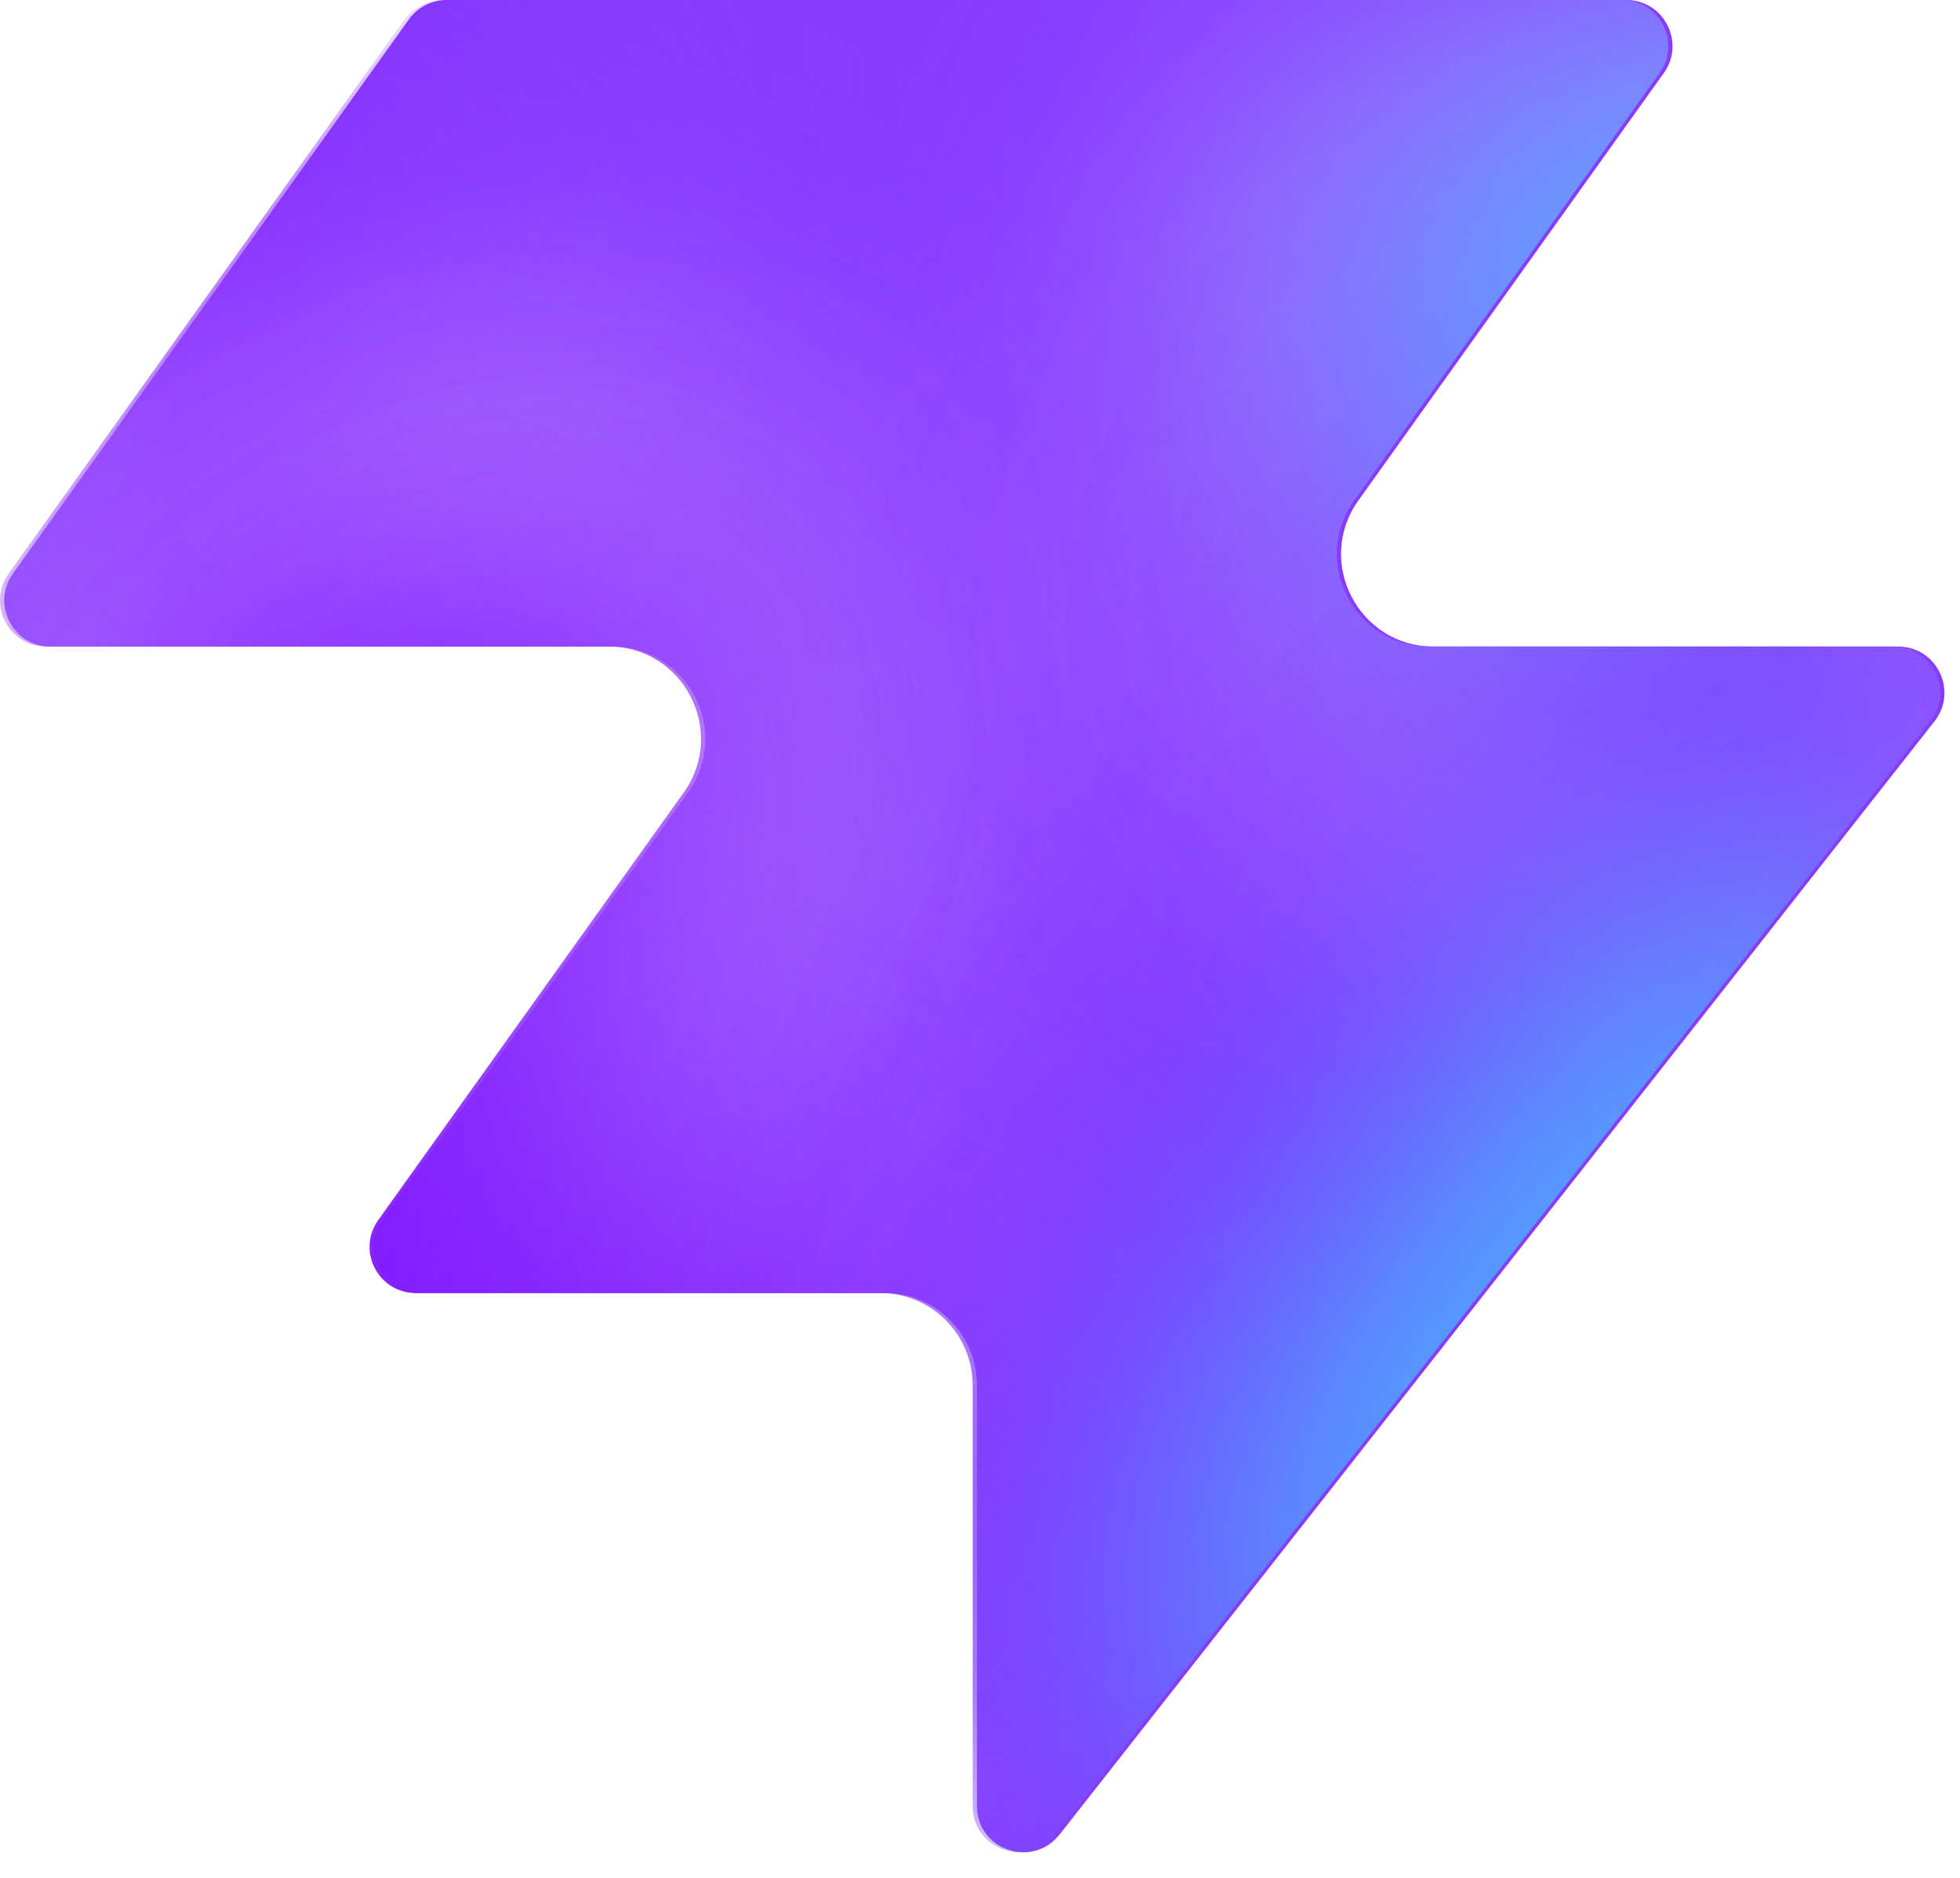
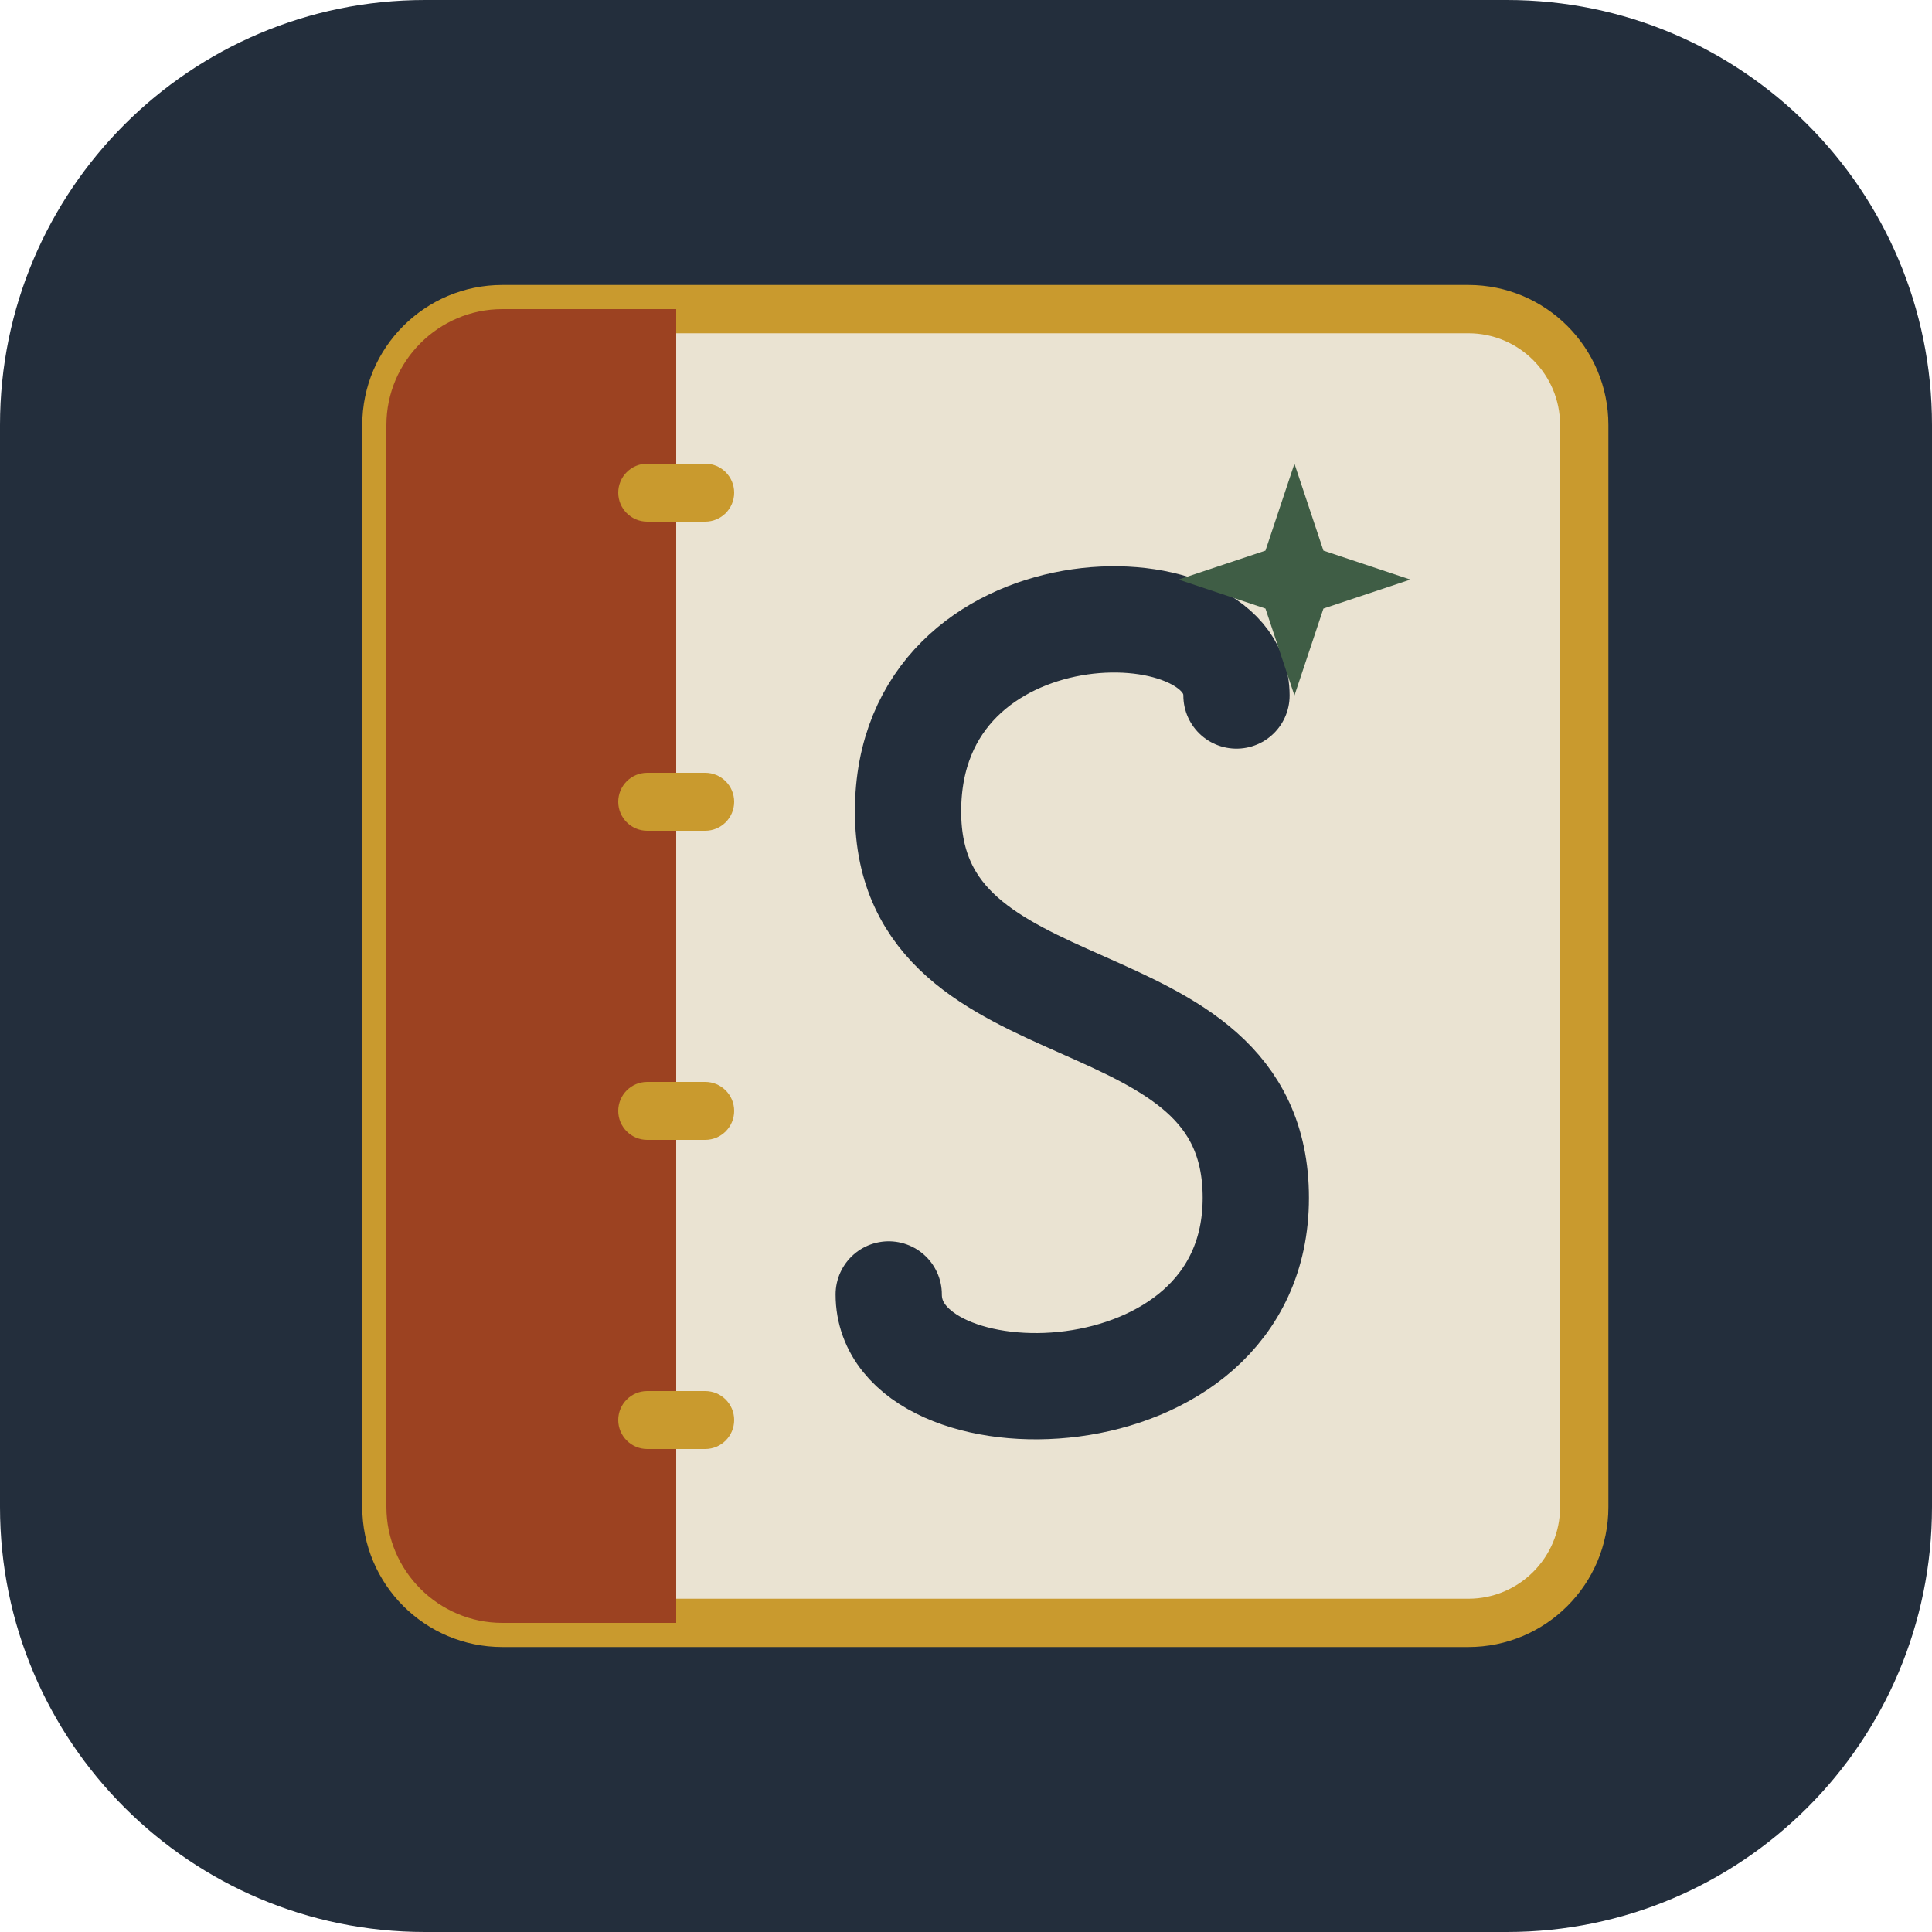
- <svg xmlns="http://www.w3.org/2000/svg" width="48" height="46" fill="none" viewBox="0 0 48 46">
-   <path fill="#863bff" d="M25.946 44.938c-.664.845-2.021.375-2.021-.698V33.937a2.26 2.26 0 0 0-2.262-2.262H10.287c-.92 0-1.456-1.04-.92-1.788l7.48-10.471c1.07-1.497 0-3.578-1.842-3.578H1.237c-.92 0-1.456-1.04-.92-1.788L10.013.474c.214-.297.556-.474.92-.474h28.894c.92 0 1.456 1.04.92 1.788l-7.48 10.471c-1.07 1.498 0 3.579 1.842 3.579h11.377c.943 0 1.473 1.088.89 1.83L25.947 44.94z" style="fill:#863bff;fill:color(display-p3 .525 .23 1);fill-opacity:1" />
-   <mask id="a" width="48" height="46" x="0" y="0" maskUnits="userSpaceOnUse" style="mask-type:alpha">
-     <path fill="#000" d="M25.842 44.938c-.664.844-2.021.375-2.021-.698V33.937a2.26 2.26 0 0 0-2.262-2.262H10.183c-.92 0-1.456-1.04-.92-1.788l7.48-10.471c1.07-1.498 0-3.579-1.842-3.579H1.133c-.92 0-1.456-1.04-.92-1.787L9.91.473c.214-.297.556-.474.92-.474h28.894c.92 0 1.456 1.04.92 1.788l-7.48 10.471c-1.07 1.498 0 3.578 1.842 3.578h11.377c.943 0 1.473 1.088.89 1.832L25.843 44.94z" style="fill:#000;fill-opacity:1" />
-   </mask>
-   <g mask="url(#a)">
-     <g filter="url(#b)">
-       <ellipse cx="5.508" cy="14.704" fill="#ede6ff" rx="5.508" ry="14.704" style="fill:#ede6ff;fill:color(display-p3 .927 .903 1);fill-opacity:1" transform="matrix(.00324 1 1 -.00324 -4.47 31.516)" />
-     </g>
-     <g filter="url(#c)">
-       <ellipse cx="10.399" cy="29.851" fill="#ede6ff" rx="10.399" ry="29.851" style="fill:#ede6ff;fill:color(display-p3 .927 .903 1);fill-opacity:1" transform="matrix(.00324 1 1 -.00324 -39.328 7.883)" />
-     </g>
-     <g filter="url(#d)">
-       <ellipse cx="5.508" cy="30.487" fill="#7e14ff" rx="5.508" ry="30.487" style="fill:#7e14ff;fill:color(display-p3 .492 .077 1);fill-opacity:1" transform="rotate(89.814 -25.913 -14.639)scale(1 -1)" />
-     </g>
-     <g filter="url(#e)">
-       <ellipse cx="5.508" cy="30.599" fill="#7e14ff" rx="5.508" ry="30.599" style="fill:#7e14ff;fill:color(display-p3 .492 .077 1);fill-opacity:1" transform="rotate(89.814 -32.644 -3.334)scale(1 -1)" />
-     </g>
-     <g filter="url(#f)">
-       <ellipse cx="5.508" cy="30.599" fill="#7e14ff" rx="5.508" ry="30.599" style="fill:#7e14ff;fill:color(display-p3 .492 .077 1);fill-opacity:1" transform="matrix(.00324 1 1 -.00324 -34.34 30.47)" />
-     </g>
-     <g filter="url(#g)">
-       <ellipse cx="14.072" cy="22.078" fill="#ede6ff" rx="14.072" ry="22.078" style="fill:#ede6ff;fill:color(display-p3 .927 .903 1);fill-opacity:1" transform="rotate(93.35 24.506 48.493)scale(-1 1)" />
-     </g>
-     <g filter="url(#h)">
-       <ellipse cx="3.47" cy="21.501" fill="#7e14ff" rx="3.47" ry="21.501" style="fill:#7e14ff;fill:color(display-p3 .492 .077 1);fill-opacity:1" transform="rotate(89.009 28.708 47.59)scale(-1 1)" />
-     </g>
-     <g filter="url(#i)">
-       <ellipse cx="3.47" cy="21.501" fill="#7e14ff" rx="3.47" ry="21.501" style="fill:#7e14ff;fill:color(display-p3 .492 .077 1);fill-opacity:1" transform="rotate(89.009 28.708 47.59)scale(-1 1)" />
-     </g>
-     <g filter="url(#j)">
-       <ellipse cx=".387" cy="8.972" fill="#7e14ff" rx="4.407" ry="29.108" style="fill:#7e14ff;fill:color(display-p3 .492 .077 1);fill-opacity:1" transform="rotate(39.51 .387 8.972)" />
-     </g>
-     <g filter="url(#k)">
-       <ellipse cx="47.523" cy="-6.092" fill="#7e14ff" rx="4.407" ry="29.108" style="fill:#7e14ff;fill:color(display-p3 .492 .077 1);fill-opacity:1" transform="rotate(37.892 47.523 -6.092)" />
-     </g>
-     <g filter="url(#l)">
-       <ellipse cx="41.412" cy="6.333" fill="#47bfff" rx="5.971" ry="9.665" style="fill:#47bfff;fill:color(display-p3 .28 .748 1);fill-opacity:1" transform="rotate(37.892 41.412 6.333)" />
-     </g>
-     <g filter="url(#m)">
-       <ellipse cx="-1.879" cy="38.332" fill="#7e14ff" rx="4.407" ry="29.108" style="fill:#7e14ff;fill:color(display-p3 .492 .077 1);fill-opacity:1" transform="rotate(37.892 -1.88 38.332)" />
-     </g>
-     <g filter="url(#n)">
-       <ellipse cx="-1.879" cy="38.332" fill="#7e14ff" rx="4.407" ry="29.108" style="fill:#7e14ff;fill:color(display-p3 .492 .077 1);fill-opacity:1" transform="rotate(37.892 -1.88 38.332)" />
-     </g>
-     <g filter="url(#o)">
-       <ellipse cx="35.651" cy="29.907" fill="#7e14ff" rx="4.407" ry="29.108" style="fill:#7e14ff;fill:color(display-p3 .492 .077 1);fill-opacity:1" transform="rotate(37.892 35.651 29.907)" />
-     </g>
-     <g filter="url(#p)">
-       <ellipse cx="38.418" cy="32.4" fill="#47bfff" rx="5.971" ry="15.297" style="fill:#47bfff;fill:color(display-p3 .28 .748 1);fill-opacity:1" transform="rotate(37.892 38.418 32.4)" />
-     </g>
-   </g>
-   <defs>
-     <filter id="b" width="60.045" height="41.654" x="-19.77" y="16.149" color-interpolation-filters="sRGB" filterUnits="userSpaceOnUse">
-       <feFlood flood-opacity="0" result="BackgroundImageFix" />
-       <feBlend in="SourceGraphic" in2="BackgroundImageFix" result="shape" />
-       <feGaussianBlur result="effect1_foregroundBlur_2002_17158" stdDeviation="7.659" />
-     </filter>
-     <filter id="c" width="90.34" height="51.437" x="-54.613" y="-7.533" color-interpolation-filters="sRGB" filterUnits="userSpaceOnUse">
-       <feFlood flood-opacity="0" result="BackgroundImageFix" />
-       <feBlend in="SourceGraphic" in2="BackgroundImageFix" result="shape" />
-       <feGaussianBlur result="effect1_foregroundBlur_2002_17158" stdDeviation="7.659" />
-     </filter>
-     <filter id="d" width="79.355" height="29.4" x="-49.64" y="2.03" color-interpolation-filters="sRGB" filterUnits="userSpaceOnUse">
-       <feFlood flood-opacity="0" result="BackgroundImageFix" />
-       <feBlend in="SourceGraphic" in2="BackgroundImageFix" result="shape" />
-       <feGaussianBlur result="effect1_foregroundBlur_2002_17158" stdDeviation="4.596" />
-     </filter>
-     <filter id="e" width="79.579" height="29.4" x="-45.045" y="20.029" color-interpolation-filters="sRGB" filterUnits="userSpaceOnUse">
-       <feFlood flood-opacity="0" result="BackgroundImageFix" />
-       <feBlend in="SourceGraphic" in2="BackgroundImageFix" result="shape" />
-       <feGaussianBlur result="effect1_foregroundBlur_2002_17158" stdDeviation="4.596" />
-     </filter>
-     <filter id="f" width="79.579" height="29.4" x="-43.513" y="21.178" color-interpolation-filters="sRGB" filterUnits="userSpaceOnUse">
-       <feFlood flood-opacity="0" result="BackgroundImageFix" />
-       <feBlend in="SourceGraphic" in2="BackgroundImageFix" result="shape" />
-       <feGaussianBlur result="effect1_foregroundBlur_2002_17158" stdDeviation="4.596" />
-     </filter>
-     <filter id="g" width="74.749" height="58.852" x="15.756" y="-17.901" color-interpolation-filters="sRGB" filterUnits="userSpaceOnUse">
-       <feFlood flood-opacity="0" result="BackgroundImageFix" />
-       <feBlend in="SourceGraphic" in2="BackgroundImageFix" result="shape" />
-       <feGaussianBlur result="effect1_foregroundBlur_2002_17158" stdDeviation="7.659" />
-     </filter>
-     <filter id="h" width="61.377" height="25.362" x="23.548" y="2.284" color-interpolation-filters="sRGB" filterUnits="userSpaceOnUse">
-       <feFlood flood-opacity="0" result="BackgroundImageFix" />
-       <feBlend in="SourceGraphic" in2="BackgroundImageFix" result="shape" />
-       <feGaussianBlur result="effect1_foregroundBlur_2002_17158" stdDeviation="4.596" />
-     </filter>
-     <filter id="i" width="61.377" height="25.362" x="23.548" y="2.284" color-interpolation-filters="sRGB" filterUnits="userSpaceOnUse">
-       <feFlood flood-opacity="0" result="BackgroundImageFix" />
-       <feBlend in="SourceGraphic" in2="BackgroundImageFix" result="shape" />
-       <feGaussianBlur result="effect1_foregroundBlur_2002_17158" stdDeviation="4.596" />
-     </filter>
-     <filter id="j" width="56.045" height="63.649" x="-27.636" y="-22.853" color-interpolation-filters="sRGB" filterUnits="userSpaceOnUse">
-       <feFlood flood-opacity="0" result="BackgroundImageFix" />
-       <feBlend in="SourceGraphic" in2="BackgroundImageFix" result="shape" />
-       <feGaussianBlur result="effect1_foregroundBlur_2002_17158" stdDeviation="4.596" />
-     </filter>
-     <filter id="k" width="54.814" height="64.646" x="20.116" y="-38.415" color-interpolation-filters="sRGB" filterUnits="userSpaceOnUse">
-       <feFlood flood-opacity="0" result="BackgroundImageFix" />
-       <feBlend in="SourceGraphic" in2="BackgroundImageFix" result="shape" />
-       <feGaussianBlur result="effect1_foregroundBlur_2002_17158" stdDeviation="4.596" />
-     </filter>
-     <filter id="l" width="33.541" height="35.313" x="24.641" y="-11.323" color-interpolation-filters="sRGB" filterUnits="userSpaceOnUse">
-       <feFlood flood-opacity="0" result="BackgroundImageFix" />
-       <feBlend in="SourceGraphic" in2="BackgroundImageFix" result="shape" />
-       <feGaussianBlur result="effect1_foregroundBlur_2002_17158" stdDeviation="4.596" />
-     </filter>
-     <filter id="m" width="54.814" height="64.646" x="-29.286" y="6.009" color-interpolation-filters="sRGB" filterUnits="userSpaceOnUse">
-       <feFlood flood-opacity="0" result="BackgroundImageFix" />
-       <feBlend in="SourceGraphic" in2="BackgroundImageFix" result="shape" />
-       <feGaussianBlur result="effect1_foregroundBlur_2002_17158" stdDeviation="4.596" />
-     </filter>
-     <filter id="n" width="54.814" height="64.646" x="-29.286" y="6.009" color-interpolation-filters="sRGB" filterUnits="userSpaceOnUse">
-       <feFlood flood-opacity="0" result="BackgroundImageFix" />
-       <feBlend in="SourceGraphic" in2="BackgroundImageFix" result="shape" />
-       <feGaussianBlur result="effect1_foregroundBlur_2002_17158" stdDeviation="4.596" />
-     </filter>
-     <filter id="o" width="54.814" height="64.646" x="8.244" y="-2.416" color-interpolation-filters="sRGB" filterUnits="userSpaceOnUse">
-       <feFlood flood-opacity="0" result="BackgroundImageFix" />
-       <feBlend in="SourceGraphic" in2="BackgroundImageFix" result="shape" />
-       <feGaussianBlur result="effect1_foregroundBlur_2002_17158" stdDeviation="4.596" />
-     </filter>
-     <filter id="p" width="39.409" height="43.623" x="18.713" y="10.588" color-interpolation-filters="sRGB" filterUnits="userSpaceOnUse">
-       <feFlood flood-opacity="0" result="BackgroundImageFix" />
-       <feBlend in="SourceGraphic" in2="BackgroundImageFix" result="shape" />
-       <feGaussianBlur result="effect1_foregroundBlur_2002_17158" stdDeviation="4.596" />
-     </filter>
-   </defs>
+ <svg xmlns="http://www.w3.org/2000/svg" viewBox="0 0 100 100" width="100%" height="100%">
+   <rect width="100" height="100" rx="22" fill="#232E3C" />
+   <rect x="20" y="16" width="62" height="68" rx="6" fill="#EAE3D2" stroke="#C99A2E" stroke-width="2.5" />
+   <path d="M 20 22 C 20 18.7 22.7 16 26 16 L 35 16 L 35 84 L 26 84 C 22.7 84 20 81.3 20 78 Z" fill="#9C4221" />
+   <rect x="32" y="24" width="6" height="3" rx="1.5" fill="#C99A2E" />
+   <rect x="32" y="40" width="6" height="3" rx="1.5" fill="#C99A2E" />
+   <rect x="32" y="56" width="6" height="3" rx="1.5" fill="#C99A2E" />
+   <rect x="32" y="72" width="6" height="3" rx="1.5" fill="#C99A2E" />
+   <path d="M 64 36 C 64 30, 47 30, 47 42 C 47 54, 65 50, 65 62 C 65 74, 46 74, 46 67" fill="none" stroke="#232E3C" stroke-width="5.5" stroke-linecap="round" stroke-linejoin="round" />
+   <path d="M 67 24 L 68.5 28.5 L 73 30 L 68.5 31.5 L 67 36 L 65.5 31.5 L 61 30 L 65.5 28.5 Z" fill="#3F5D45" />
</svg>
